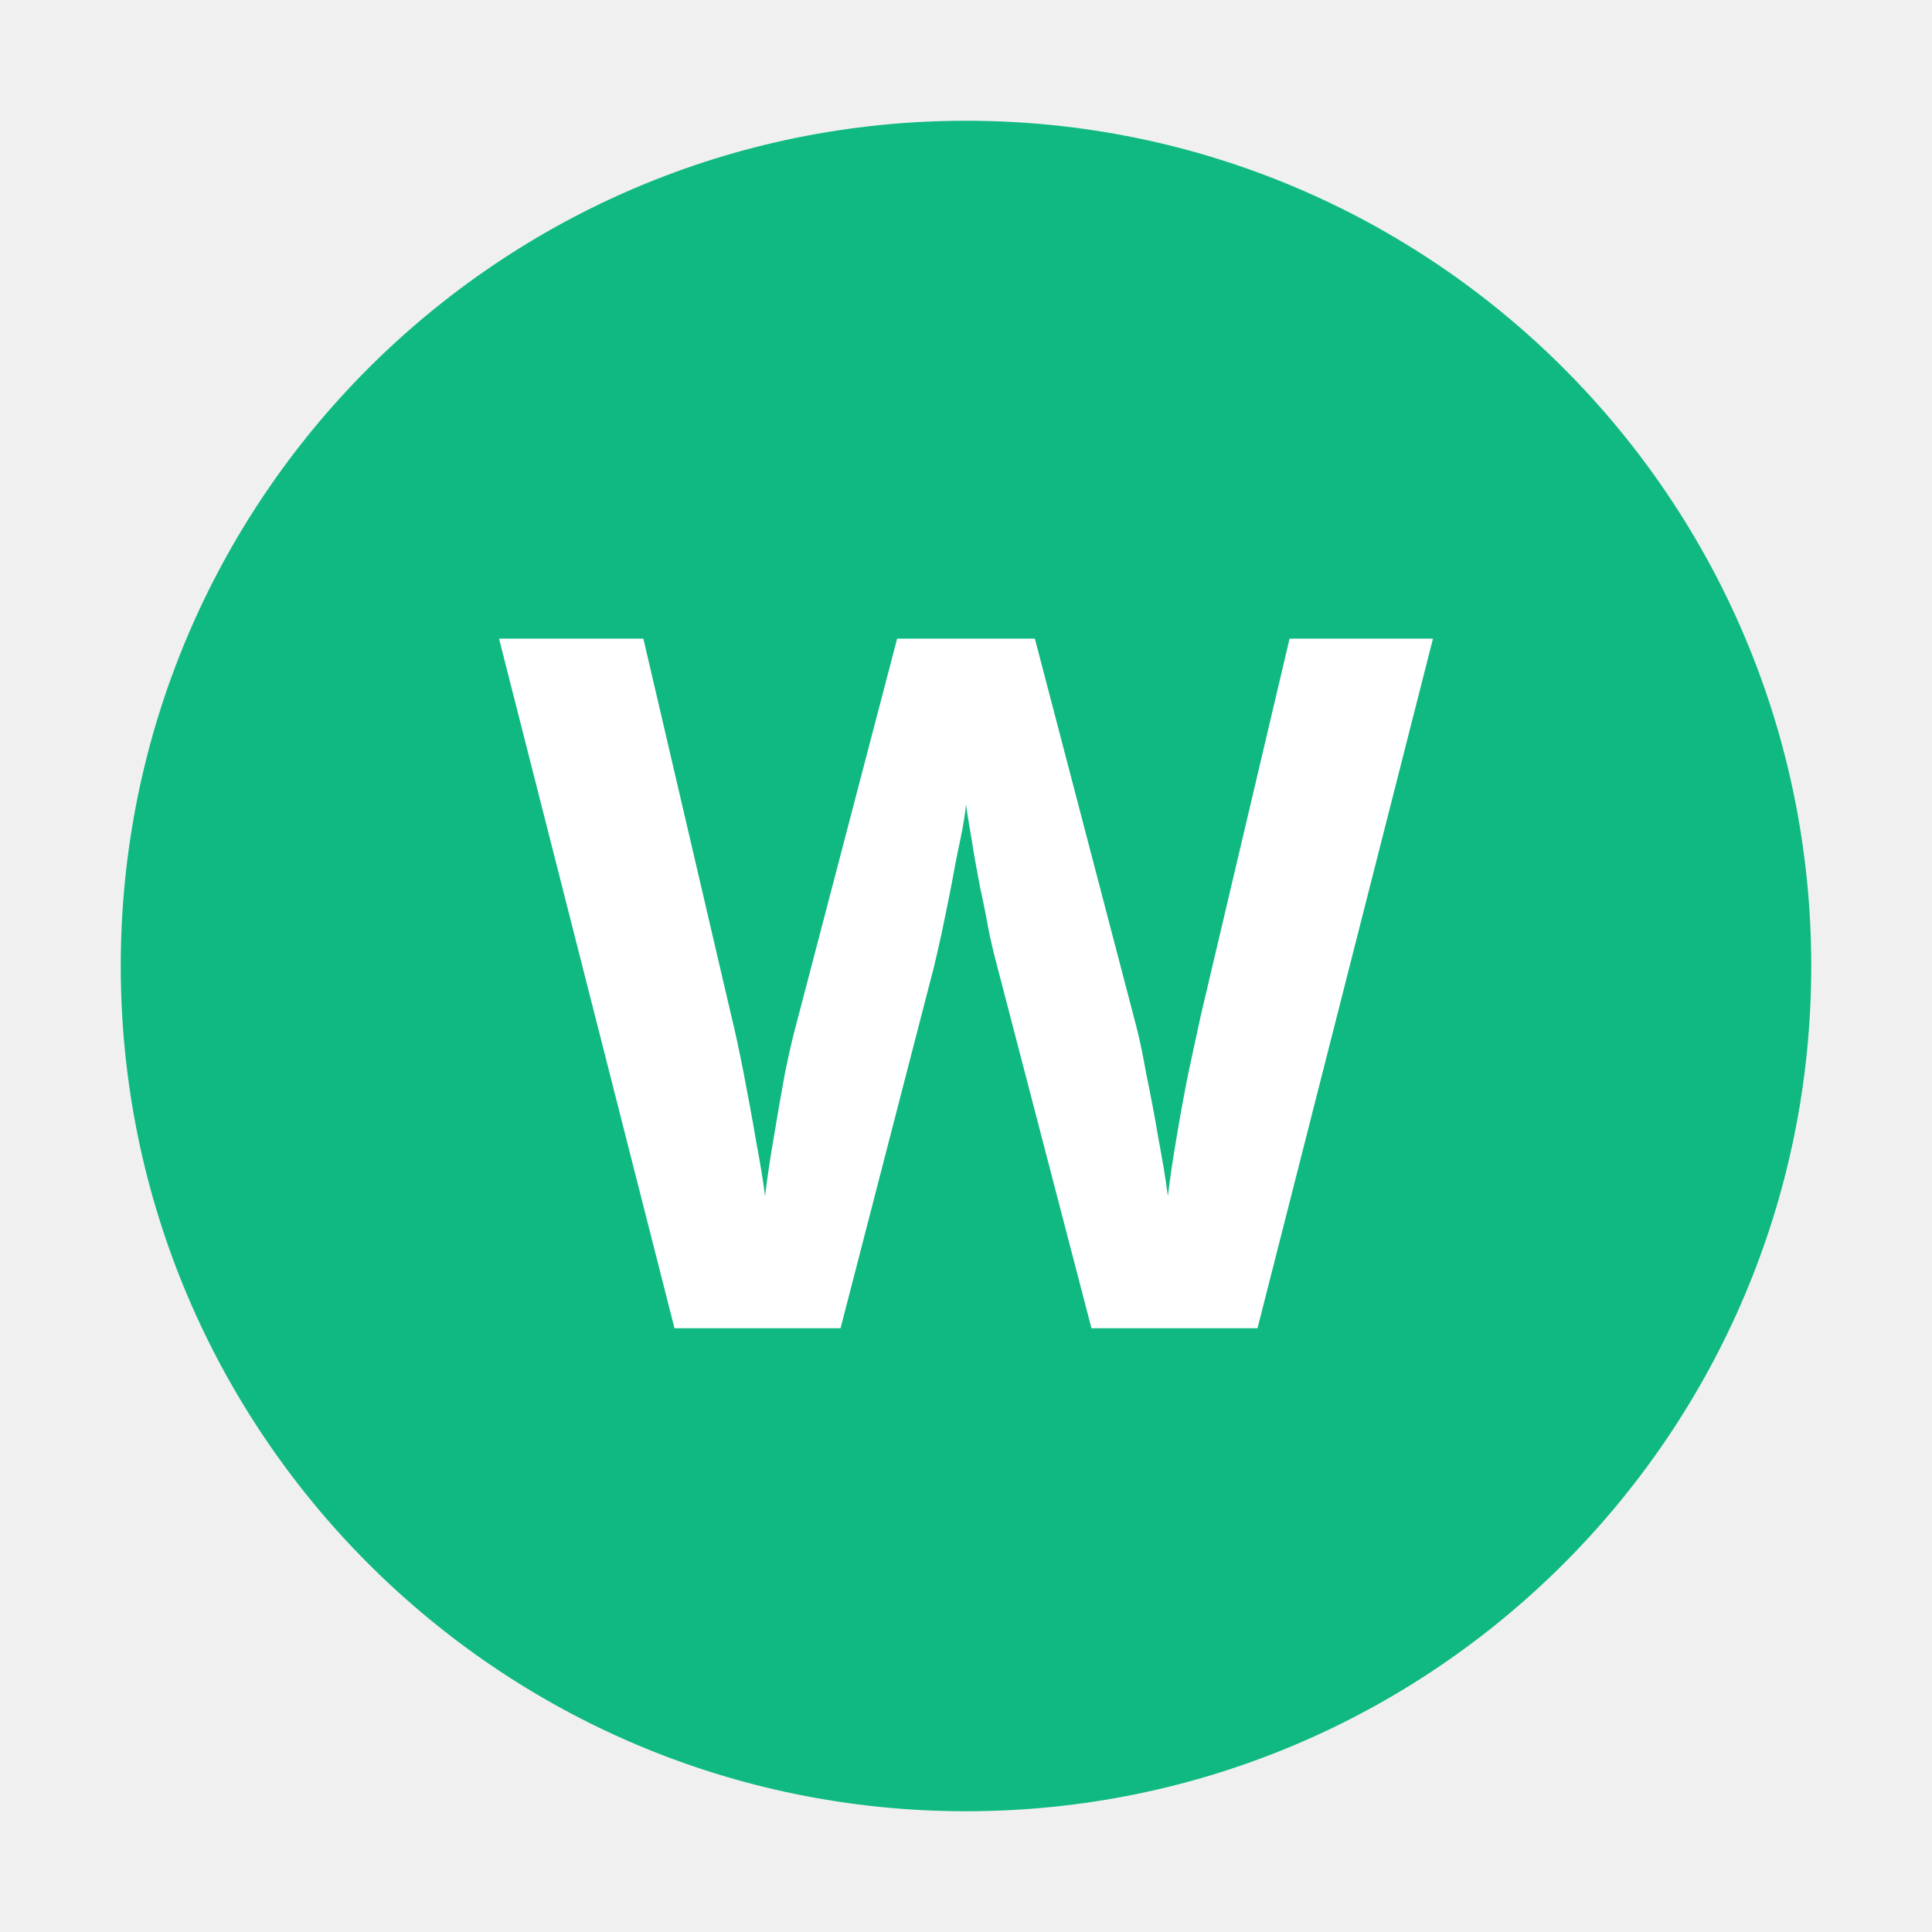
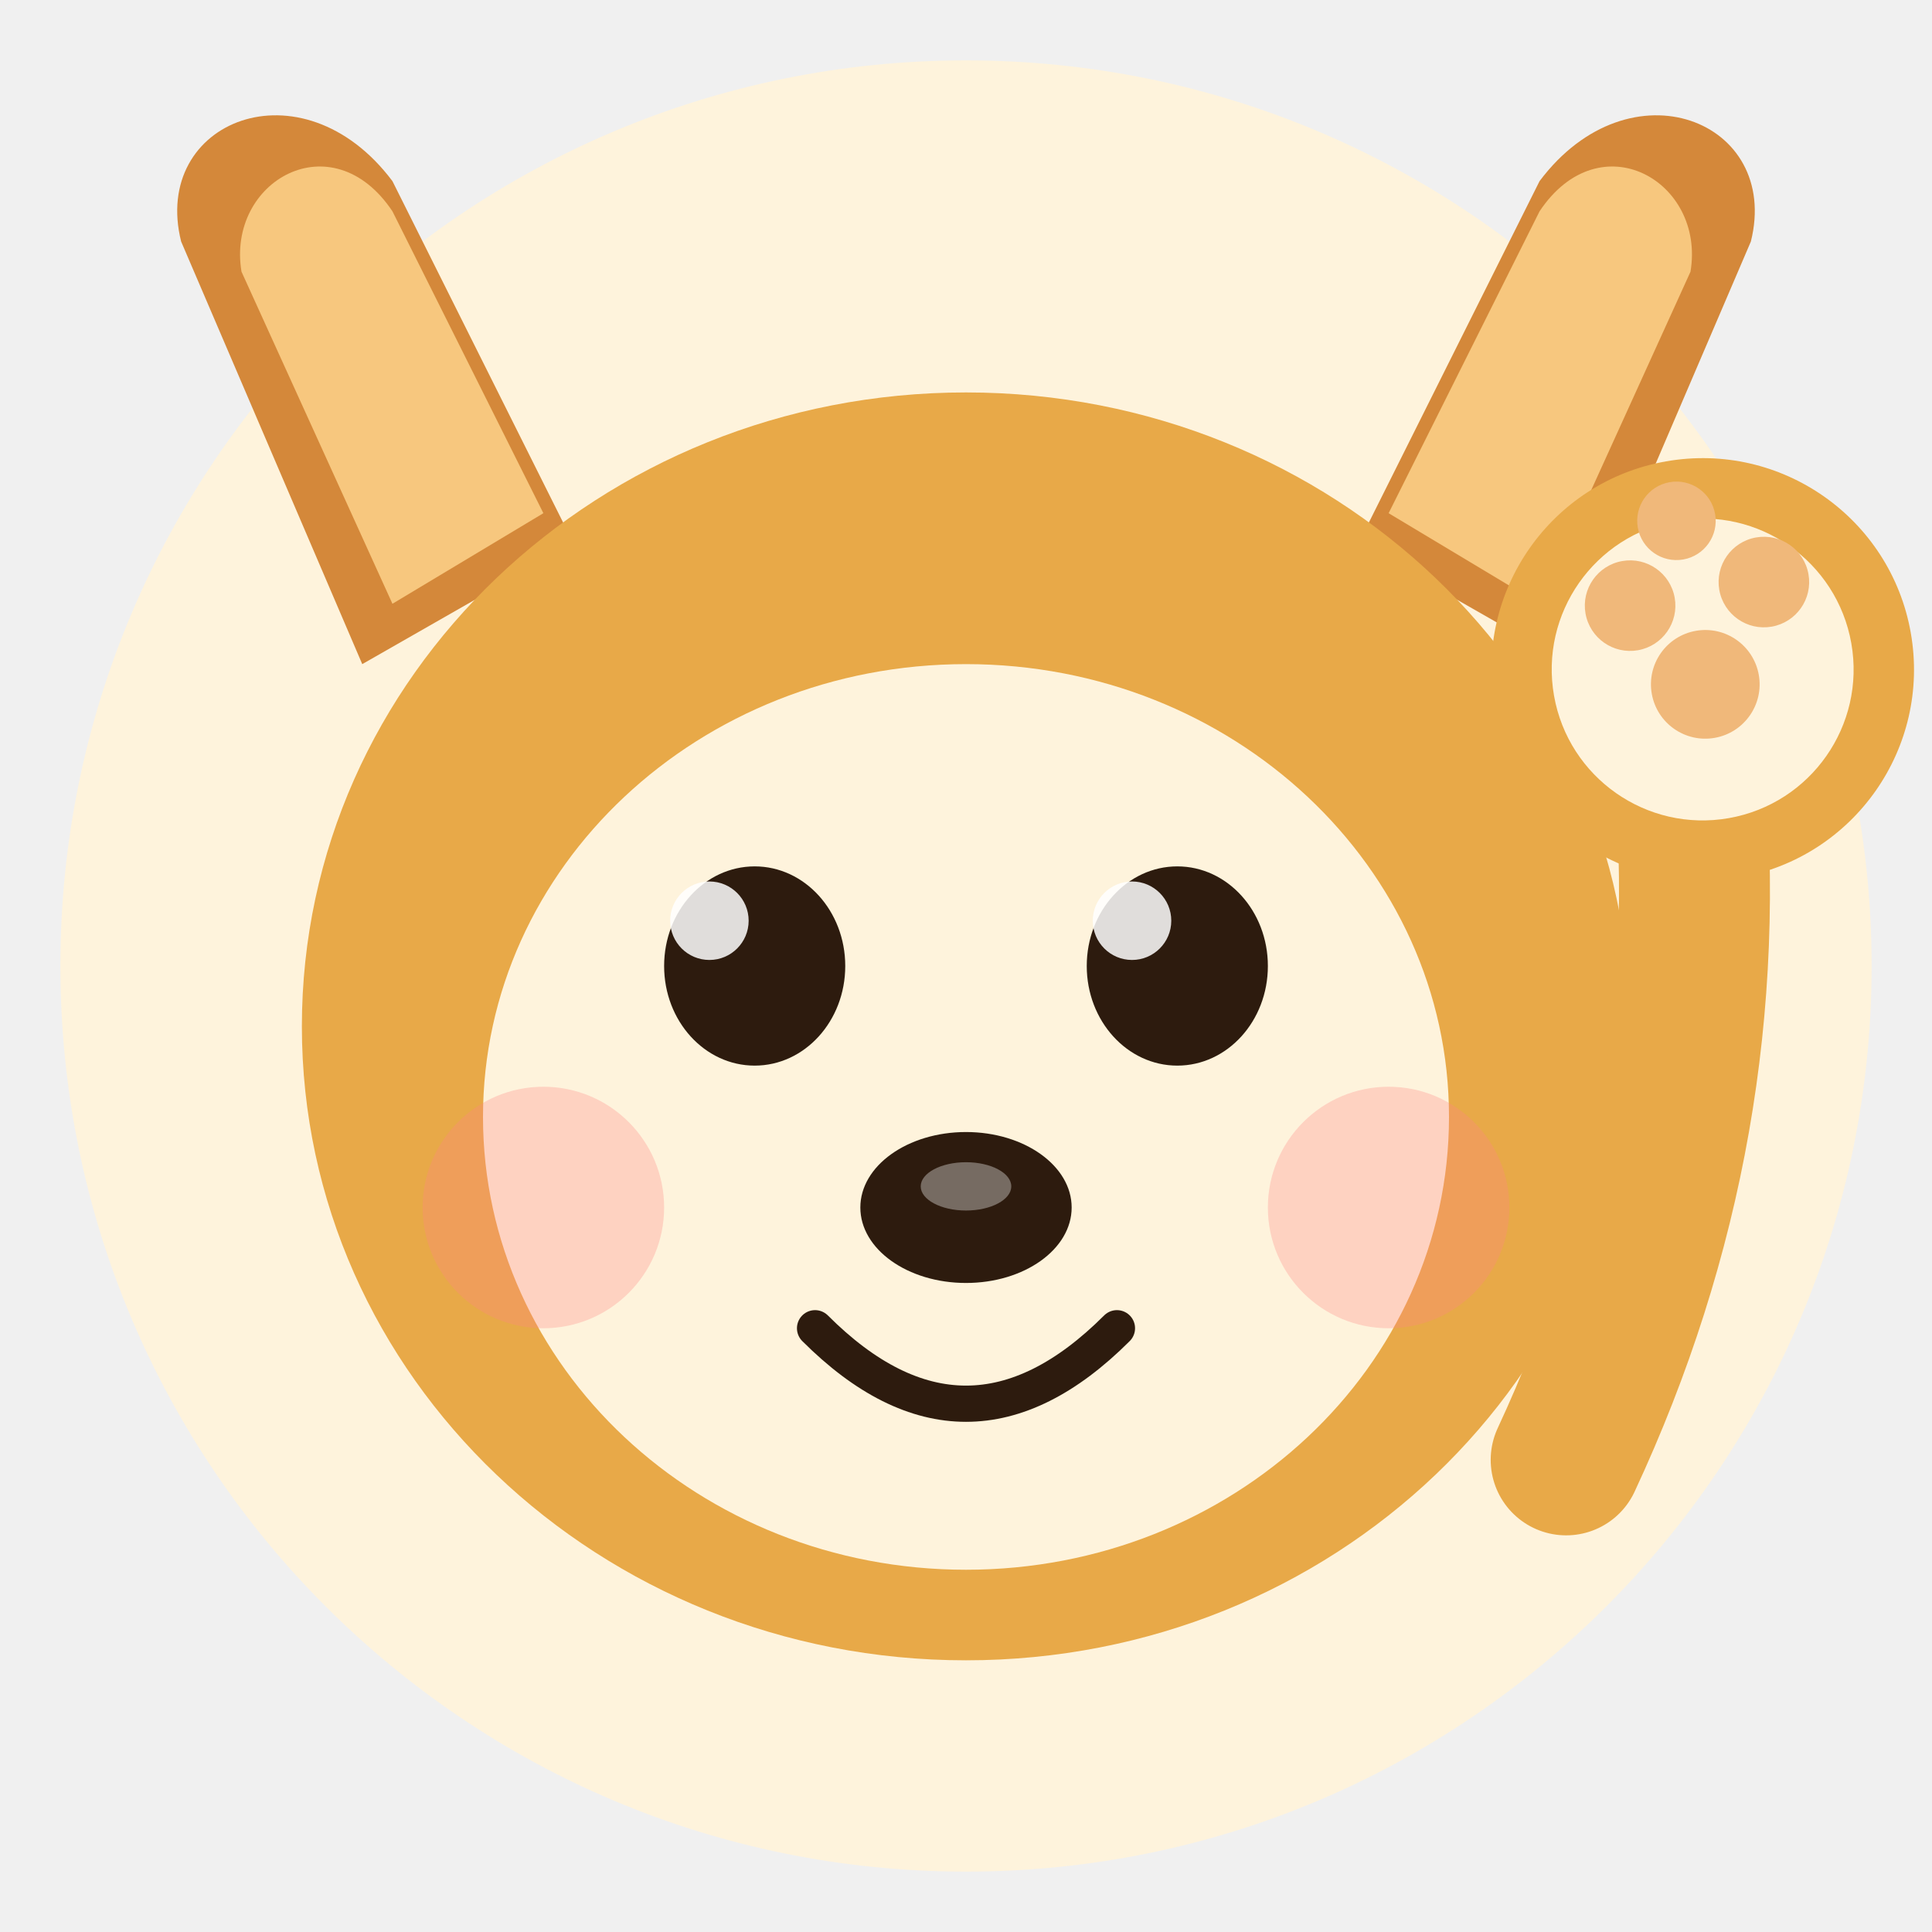
- <svg xmlns="http://www.w3.org/2000/svg" viewBox="0 0 32 32">
-   <circle cx="16" cy="16" r="14" fill="#10b981" />
-   <text x="16" y="22" text-anchor="middle" fill="white" font-size="16" font-weight="bold" font-family="sans-serif">W</text>
+ <svg xmlns="http://www.w3.org/2000/svg" viewBox="0 0 64 64">
+   <circle cx="32" cy="32" r="30" fill="#fef3dc" />
+   <path d="M12 22L6 8C5 4 10 2 13 6L19 18Z" fill="#d4883a" />
+   <path d="M52 22L58 8C59 4 54 2 51 6L45 18Z" fill="#d4883a" />
+   <path d="M13 20L8 9C7.5 6 11 4 13 7L18 17Z" fill="#f7c77e" />
+   <path d="M51 20L56 9C56.5 6 53 4 51 7L46 17Z" fill="#f7c77e" />
+   <ellipse cx="32" cy="34" rx="22" ry="21" fill="#e8a948" />
+   <ellipse cx="32" cy="37" rx="16" ry="15" fill="#fef3dc" />
+   <ellipse cx="25" cy="32" rx="3" ry="3.3" fill="#2d1b0e" />
+   <ellipse cx="39" cy="32" rx="3" ry="3.3" fill="#2d1b0e" />
+   <circle cx="23.5" cy="30.5" r="1.3" fill="rgba(255,255,255,.85)" />
+   <circle cx="37.5" cy="30.5" r="1.3" fill="rgba(255,255,255,.85)" />
+   <ellipse cx="32" cy="40" rx="3.5" ry="2.5" fill="#2d1b0e" />
+   <ellipse cx="32" cy="39.3" rx="1.5" ry=".8" fill="rgba(255,255,255,.35)" />
+   <path d="M27 44 Q32 49 37 44" fill="none" stroke="#2d1b0e" stroke-width="1.2" stroke-linecap="round" />
+   <circle cx="18" cy="40" r="4" fill="rgba(255,130,130,.3)" />
+   <circle cx="46" cy="40" r="4" fill="rgba(255,130,130,.3)" />
+   <g transform="rotate(-10 52 26)">
+     <path d="M48 48 Q55 38 56 26" fill="none" stroke="#e8a948" stroke-width="5" stroke-linecap="round" />
+     <circle cx="57" cy="23" r="7" fill="#e8a948" />
+     <circle cx="57" cy="23" r="5" fill="#fef3dc" />
+     <circle cx="55" cy="20.5" r="1.5" fill="#f0b87a" />
+     <circle cx="59.5" cy="20.5" r="1.5" fill="#f0b87a" />
+     <circle cx="57" cy="18" r="1.3" fill="#f0b87a" />
+     <circle cx="57" cy="23.5" r="1.8" fill="#f0b87a" />
+   </g>
</svg>
